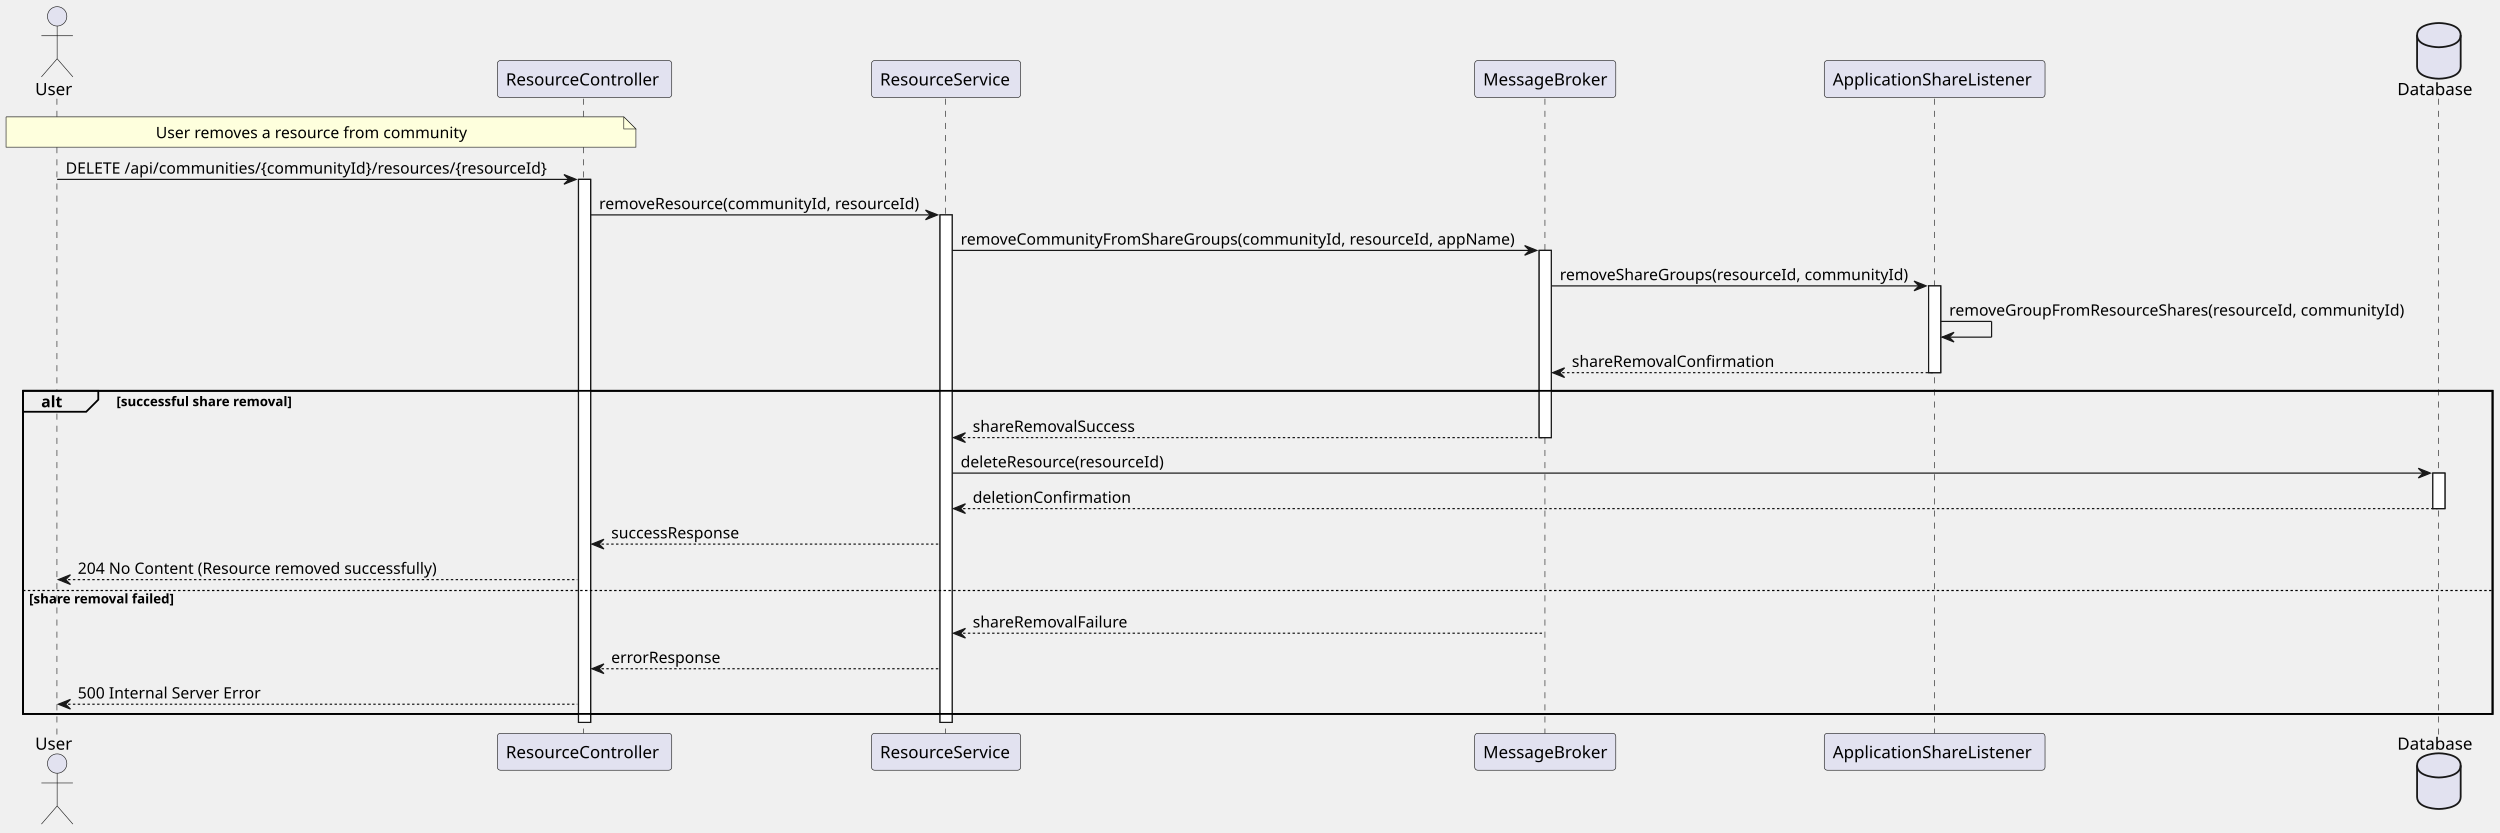
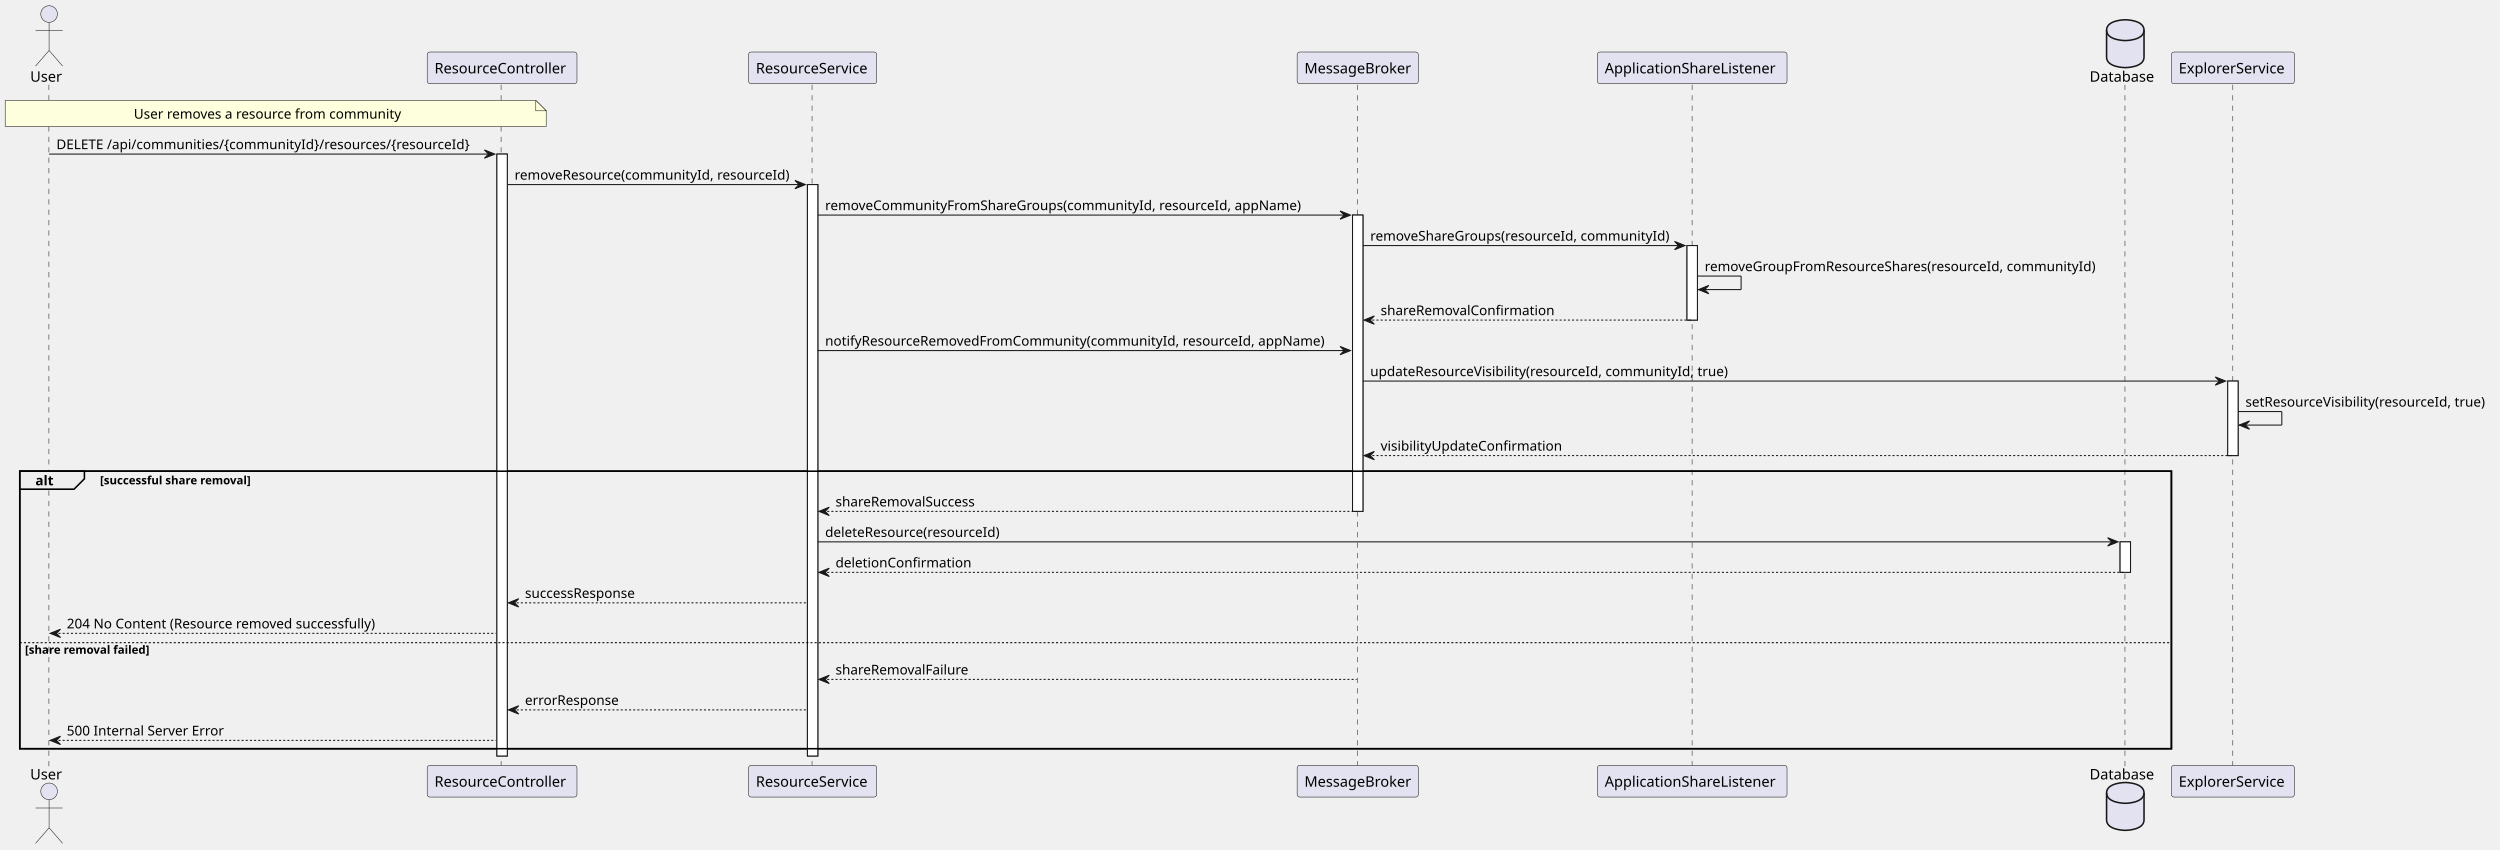
- <svg xmlns="http://www.w3.org/2000/svg" contentStyleType="text/css" data-diagram-type="SEQUENCE" height="687px" preserveAspectRatio="none" style="width:2064px;height:687px;background:#FFFFFF;" version="1.1" viewBox="0 0 2064 687" width="2064px" zoomAndPan="magnify">
+ <svg xmlns="http://www.w3.org/2000/svg" contentStyleType="text/css" data-diagram-type="SEQUENCE" height="817px" preserveAspectRatio="none" style="width:2403px;height:817px;background:#FFFFFF;" version="1.1" viewBox="0 0 2403 817" width="2403px" zoomAndPan="magnify">
  <defs />
  <g>
    <g>
-       <rect fill="#FFFFFF" height="448.303" style="stroke:#181818;stroke-width:1;" width="10" x="477.612" y="148.109" />
-     </g>
-     <g>
-       <rect fill="#FFFFFF" height="418.992" style="stroke:#181818;stroke-width:1;" width="10" x="776.096" y="177.42" />
-     </g>
-     <g>
-       <rect fill="#FFFFFF" height="154.553" style="stroke:#181818;stroke-width:1;" width="10" x="1270.747" y="206.731" />
-     </g>
-     <g>
-       <rect fill="#FFFFFF" height="71.621" style="stroke:#181818;stroke-width:1;" width="10" x="1592.253" y="236.041" />
-     </g>
-     <g>
-       <rect fill="#FFFFFF" height="29.311" style="stroke:#181818;stroke-width:1;" width="10" x="2008.535" y="390.594" />
-     </g>
-     <rect fill="none" height="266.75" style="stroke:#000000;stroke-width:1.5;" width="2038.867" x="19" y="322.662" />
-     <g>
-       <rect fill="#000000" fill-opacity="0" height="524.924" width="8" x="43.183" y="81.488" />
-       <line style="stroke:#181818;stroke-width:0.5;stroke-dasharray:5.0,5.0;" x1="47" x2="47" y1="81.488" y2="606.412" />
-     </g>
-     <g>
-       <rect fill="#000000" fill-opacity="0" height="524.924" width="8" x="478.612" y="81.488" />
-       <line style="stroke:#181818;stroke-width:0.5;stroke-dasharray:5.0,5.0;" x1="481.644" x2="481.644" y1="81.488" y2="606.412" />
-     </g>
-     <g>
-       <rect fill="#000000" fill-opacity="0" height="524.924" width="8" x="777.096" y="81.488" />
-       <line style="stroke:#181818;stroke-width:0.5;stroke-dasharray:5.0,5.0;" x1="780.542" x2="780.542" y1="81.488" y2="606.412" />
-     </g>
-     <g>
-       <rect fill="#000000" fill-opacity="0" height="524.924" width="8" x="1271.747" y="81.488" />
-       <line style="stroke:#181818;stroke-width:0.5;stroke-dasharray:5.0,5.0;" x1="1275.505" x2="1275.505" y1="81.488" y2="606.412" />
-     </g>
-     <g>
-       <rect fill="#000000" fill-opacity="0" height="524.924" width="8" x="1593.253" y="81.488" />
-       <line style="stroke:#181818;stroke-width:0.5;stroke-dasharray:5.0,5.0;" x1="1597.134" x2="1597.134" y1="81.488" y2="606.412" />
-     </g>
-     <g>
-       <rect fill="#000000" fill-opacity="0" height="524.924" width="8" x="2009.535" y="81.488" />
-       <line style="stroke:#181818;stroke-width:0.5;stroke-dasharray:5.0,5.0;" x1="2013.202" x2="2013.202" y1="81.488" y2="606.412" />
+       <rect fill="#FFFFFF" height="578.545" style="stroke:#181818;stroke-width:1;" width="10" x="477.612" y="148.109" />
+     </g>
+     <g>
+       <rect fill="#FFFFFF" height="549.234" style="stroke:#181818;stroke-width:1;" width="10" x="776.096" y="177.42" />
+     </g>
+     <g>
+       <rect fill="#FFFFFF" height="284.795" style="stroke:#181818;stroke-width:1;" width="10" x="1300.052" y="206.731" />
+     </g>
+     <g>
+       <rect fill="#FFFFFF" height="71.621" style="stroke:#181818;stroke-width:1;" width="10" x="1621.559" y="236.041" />
+     </g>
+     <g>
+       <rect fill="#FFFFFF" height="29.311" style="stroke:#181818;stroke-width:1;" width="10" x="2037.84" y="520.836" />
+     </g>
+     <g>
+       <rect fill="#FFFFFF" height="71.621" style="stroke:#181818;stroke-width:1;" width="10" x="2141.283" y="366.283" />
+     </g>
+     <rect fill="none" height="266.75" style="stroke:#000000;stroke-width:1.5;" width="2068.172" x="19" y="452.904" />
+     <g>
+       <rect fill="#000000" fill-opacity="0" height="655.166" width="8" x="43.183" y="81.488" />
+       <line style="stroke:#181818;stroke-width:0.5;stroke-dasharray:5.0,5.0;" x1="47" x2="47" y1="81.488" y2="736.654" />
+     </g>
+     <g>
+       <rect fill="#000000" fill-opacity="0" height="655.166" width="8" x="478.612" y="81.488" />
+       <line style="stroke:#181818;stroke-width:0.5;stroke-dasharray:5.0,5.0;" x1="481.644" x2="481.644" y1="81.488" y2="736.654" />
+     </g>
+     <g>
+       <rect fill="#000000" fill-opacity="0" height="655.166" width="8" x="777.096" y="81.488" />
+       <line style="stroke:#181818;stroke-width:0.5;stroke-dasharray:5.0,5.0;" x1="780.542" x2="780.542" y1="81.488" y2="736.654" />
+     </g>
+     <g>
+       <rect fill="#000000" fill-opacity="0" height="655.166" width="8" x="1301.052" y="81.488" />
+       <line style="stroke:#181818;stroke-width:0.5;stroke-dasharray:5.0,5.0;" x1="1304.81" x2="1304.81" y1="81.488" y2="736.654" />
+     </g>
+     <g>
+       <rect fill="#000000" fill-opacity="0" height="655.166" width="8" x="1622.559" y="81.488" />
+       <line style="stroke:#181818;stroke-width:0.5;stroke-dasharray:5.0,5.0;" x1="1626.439" x2="1626.439" y1="81.488" y2="736.654" />
+     </g>
+     <g>
+       <rect fill="#000000" fill-opacity="0" height="655.166" width="8" x="2038.84" y="81.488" />
+       <line style="stroke:#181818;stroke-width:0.5;stroke-dasharray:5.0,5.0;" x1="2042.507" x2="2042.507" y1="81.488" y2="736.654" />
+     </g>
+     <g>
+       <rect fill="#000000" fill-opacity="0" height="655.166" width="8" x="2142.283" y="81.488" />
+       <line style="stroke:#181818;stroke-width:0.5;stroke-dasharray:5.0,5.0;" x1="2146.172" x2="2146.172" y1="81.488" y2="736.654" />
    </g>
    <g class="participant participant-head" data-participant="user">
      <text fill="#000000" font-family="sans-serif" font-size="14" lengthAdjust="spacing" textLength="30.365" x="29" y="78.535">User</text>
      <ellipse cx="47.183" cy="13.5" fill="#E2E2F0" rx="8" ry="8" style="stroke:#181818;stroke-width:0.5;" />
      <path d="M47.183,21.5 L47.183,48.5 M34.183,29.5 L60.183,29.5 M47.183,48.5 L34.183,63.5 M47.183,48.5 L60.183,63.5" fill="none" style="stroke:#181818;stroke-width:0.5;" />
    </g>
    <g class="participant participant-tail" data-participant="user">
-       <text fill="#000000" font-family="sans-serif" font-size="14" lengthAdjust="spacing" textLength="30.365" x="29" y="618.947">User</text>
-       <ellipse cx="47.183" cy="630.4" fill="#E2E2F0" rx="8" ry="8" style="stroke:#181818;stroke-width:0.5;" />
-       <path d="M47.183,638.4 L47.183,665.4 M34.183,646.4 L60.183,646.4 M47.183,665.4 L34.183,680.4 M47.183,665.4 L60.183,680.4" fill="none" style="stroke:#181818;stroke-width:0.5;" />
+       <text fill="#000000" font-family="sans-serif" font-size="14" lengthAdjust="spacing" textLength="30.365" x="29" y="749.189">User</text>
+       <ellipse cx="47.183" cy="760.643" fill="#E2E2F0" rx="8" ry="8" style="stroke:#181818;stroke-width:0.5;" />
+       <path d="M47.183,768.643 L47.183,795.643 M34.183,776.643 L60.183,776.643 M47.183,795.643 L34.183,810.643 M47.183,795.643 L60.183,810.643" fill="none" style="stroke:#181818;stroke-width:0.5;" />
    </g>
    <g class="participant participant-head" data-participant="controller">
      <rect fill="#E2E2F0" height="30.488" rx="2.5" ry="2.5" style="stroke:#181818;stroke-width:0.5;" width="143.938" x="410.644" y="50" />
      <text fill="#000000" font-family="sans-serif" font-size="14" lengthAdjust="spacing" textLength="129.938" x="417.644" y="70.535">ResourceController</text>
    </g>
    <g class="participant participant-tail" data-participant="controller">
-       <rect fill="#E2E2F0" height="30.488" rx="2.5" ry="2.5" style="stroke:#181818;stroke-width:0.5;" width="143.938" x="410.644" y="605.412" />
-       <text fill="#000000" font-family="sans-serif" font-size="14" lengthAdjust="spacing" textLength="129.938" x="417.644" y="625.947">ResourceController</text>
+       <rect fill="#E2E2F0" height="30.488" rx="2.5" ry="2.5" style="stroke:#181818;stroke-width:0.5;" width="143.938" x="410.644" y="735.654" />
+       <text fill="#000000" font-family="sans-serif" font-size="14" lengthAdjust="spacing" textLength="129.938" x="417.644" y="756.189">ResourceController</text>
    </g>
    <g class="participant participant-head" data-participant="service">
      <rect fill="#E2E2F0" height="30.488" rx="2.5" ry="2.5" style="stroke:#181818;stroke-width:0.5;" width="123.108" x="719.542" y="50" />
      <text fill="#000000" font-family="sans-serif" font-size="14" lengthAdjust="spacing" textLength="109.108" x="726.542" y="70.535">ResourceService</text>
    </g>
    <g class="participant participant-tail" data-participant="service">
-       <rect fill="#E2E2F0" height="30.488" rx="2.5" ry="2.5" style="stroke:#181818;stroke-width:0.5;" width="123.108" x="719.542" y="605.412" />
-       <text fill="#000000" font-family="sans-serif" font-size="14" lengthAdjust="spacing" textLength="109.108" x="726.542" y="625.947">ResourceService</text>
+       <rect fill="#E2E2F0" height="30.488" rx="2.5" ry="2.5" style="stroke:#181818;stroke-width:0.5;" width="123.108" x="719.542" y="735.654" />
+       <text fill="#000000" font-family="sans-serif" font-size="14" lengthAdjust="spacing" textLength="109.108" x="726.542" y="756.189">ResourceService</text>
    </g>
    <g class="participant participant-head" data-participant="broker">
-       <rect fill="#E2E2F0" height="30.488" rx="2.5" ry="2.5" style="stroke:#181818;stroke-width:0.5;" width="116.484" x="1217.505" y="50" />
-       <text fill="#000000" font-family="sans-serif" font-size="14" lengthAdjust="spacing" textLength="102.484" x="1224.505" y="70.535">MessageBroker</text>
+       <rect fill="#E2E2F0" height="30.488" rx="2.5" ry="2.5" style="stroke:#181818;stroke-width:0.5;" width="116.484" x="1246.81" y="50" />
+       <text fill="#000000" font-family="sans-serif" font-size="14" lengthAdjust="spacing" textLength="102.484" x="1253.81" y="70.535">MessageBroker</text>
    </g>
    <g class="participant participant-tail" data-participant="broker">
-       <rect fill="#E2E2F0" height="30.488" rx="2.5" ry="2.5" style="stroke:#181818;stroke-width:0.5;" width="116.484" x="1217.505" y="605.412" />
-       <text fill="#000000" font-family="sans-serif" font-size="14" lengthAdjust="spacing" textLength="102.484" x="1224.505" y="625.947">MessageBroker</text>
+       <rect fill="#E2E2F0" height="30.488" rx="2.5" ry="2.5" style="stroke:#181818;stroke-width:0.5;" width="116.484" x="1246.81" y="735.654" />
+       <text fill="#000000" font-family="sans-serif" font-size="14" lengthAdjust="spacing" textLength="102.484" x="1253.81" y="756.189">MessageBroker</text>
    </g>
    <g class="participant participant-head" data-participant="appListener">
-       <rect fill="#E2E2F0" height="30.488" rx="2.5" ry="2.5" style="stroke:#181818;stroke-width:0.5;" width="182.239" x="1506.134" y="50" />
-       <text fill="#000000" font-family="sans-serif" font-size="14" lengthAdjust="spacing" textLength="168.239" x="1513.134" y="70.535">ApplicationShareListener</text>
+       <rect fill="#E2E2F0" height="30.488" rx="2.5" ry="2.5" style="stroke:#181818;stroke-width:0.5;" width="182.239" x="1535.439" y="50" />
+       <text fill="#000000" font-family="sans-serif" font-size="14" lengthAdjust="spacing" textLength="168.239" x="1542.439" y="70.535">ApplicationShareListener</text>
    </g>
    <g class="participant participant-tail" data-participant="appListener">
-       <rect fill="#E2E2F0" height="30.488" rx="2.5" ry="2.5" style="stroke:#181818;stroke-width:0.5;" width="182.239" x="1506.134" y="605.412" />
-       <text fill="#000000" font-family="sans-serif" font-size="14" lengthAdjust="spacing" textLength="168.239" x="1513.134" y="625.947">ApplicationShareListener</text>
+       <rect fill="#E2E2F0" height="30.488" rx="2.5" ry="2.5" style="stroke:#181818;stroke-width:0.5;" width="182.239" x="1535.439" y="735.654" />
+       <text fill="#000000" font-family="sans-serif" font-size="14" lengthAdjust="spacing" textLength="168.239" x="1542.439" y="756.189">ApplicationShareListener</text>
    </g>
    <g class="participant participant-head" data-participant="db">
-       <text fill="#000000" font-family="sans-serif" font-size="14" lengthAdjust="spacing" textLength="62.665" x="1979.202" y="78.535">Database</text>
-       <path d="M1995.535,29 C1995.535,19 2013.535,19 2013.535,19 C2013.535,19 2031.535,19 2031.535,29 L2031.535,55 C2031.535,65 2013.535,65 2013.535,65 C2013.535,65 1995.535,65 1995.535,55 L1995.535,29" fill="#E2E2F0" style="stroke:#181818;stroke-width:1.5;" />
-       <path d="M1995.535,29 C1995.535,39 2013.535,39 2013.535,39 C2013.535,39 2031.535,39 2031.535,29" fill="none" style="stroke:#181818;stroke-width:1.5;" />
+       <text fill="#000000" font-family="sans-serif" font-size="14" lengthAdjust="spacing" textLength="62.665" x="2008.507" y="78.535">Database</text>
+       <path d="M2024.84,29 C2024.84,19 2042.84,19 2042.84,19 C2042.84,19 2060.84,19 2060.84,29 L2060.84,55 C2060.84,65 2042.84,65 2042.84,65 C2042.84,65 2024.84,65 2024.84,55 L2024.84,29" fill="#E2E2F0" style="stroke:#181818;stroke-width:1.5;" />
+       <path d="M2024.84,29 C2024.84,39 2042.84,39 2042.84,39 C2042.84,39 2060.84,39 2060.84,29" fill="none" style="stroke:#181818;stroke-width:1.5;" />
    </g>
    <g class="participant participant-tail" data-participant="db">
-       <text fill="#000000" font-family="sans-serif" font-size="14" lengthAdjust="spacing" textLength="62.665" x="1979.202" y="618.947">Database</text>
-       <path d="M1995.535,631.9 C1995.535,621.9 2013.535,621.9 2013.535,621.9 C2013.535,621.9 2031.535,621.9 2031.535,631.9 L2031.535,657.9 C2031.535,667.9 2013.535,667.9 2013.535,667.9 C2013.535,667.9 1995.535,667.9 1995.535,657.9 L1995.535,631.9" fill="#E2E2F0" style="stroke:#181818;stroke-width:1.5;" />
-       <path d="M1995.535,631.9 C1995.535,641.9 2013.535,641.9 2013.535,641.9 C2013.535,641.9 2031.535,641.9 2031.535,631.9" fill="none" style="stroke:#181818;stroke-width:1.5;" />
-     </g>
-     <g>
-       <rect fill="#FFFFFF" height="448.303" style="stroke:#181818;stroke-width:1;" width="10" x="477.612" y="148.109" />
-     </g>
-     <g>
-       <rect fill="#FFFFFF" height="418.992" style="stroke:#181818;stroke-width:1;" width="10" x="776.096" y="177.42" />
-     </g>
-     <g>
-       <rect fill="#FFFFFF" height="154.553" style="stroke:#181818;stroke-width:1;" width="10" x="1270.747" y="206.731" />
-     </g>
-     <g>
-       <rect fill="#FFFFFF" height="71.621" style="stroke:#181818;stroke-width:1;" width="10" x="1592.253" y="236.041" />
-     </g>
-     <g>
-       <rect fill="#FFFFFF" height="29.311" style="stroke:#181818;stroke-width:1;" width="10" x="2008.535" y="390.594" />
+       <text fill="#000000" font-family="sans-serif" font-size="14" lengthAdjust="spacing" textLength="62.665" x="2008.507" y="749.189">Database</text>
+       <path d="M2024.84,762.143 C2024.84,752.143 2042.84,752.143 2042.84,752.143 C2042.84,752.143 2060.84,752.143 2060.84,762.143 L2060.84,788.143 C2060.84,798.143 2042.84,798.143 2042.84,798.143 C2042.84,798.143 2024.84,798.143 2024.84,788.143 L2024.84,762.143" fill="#E2E2F0" style="stroke:#181818;stroke-width:1.5;" />
+       <path d="M2024.84,762.143 C2024.84,772.143 2042.84,772.143 2042.84,772.143 C2042.84,772.143 2060.84,772.143 2060.84,762.143" fill="none" style="stroke:#181818;stroke-width:1.5;" />
+     </g>
+     <g class="participant participant-head" data-participant="explorer">
+       <rect fill="#E2E2F0" height="30.488" rx="2.5" ry="2.5" style="stroke:#181818;stroke-width:0.5;" width="118.221" x="2087.172" y="50" />
+       <text fill="#000000" font-family="sans-serif" font-size="14" lengthAdjust="spacing" textLength="104.221" x="2094.172" y="70.535">ExplorerService</text>
+     </g>
+     <g class="participant participant-tail" data-participant="explorer">
+       <rect fill="#E2E2F0" height="30.488" rx="2.5" ry="2.5" style="stroke:#181818;stroke-width:0.5;" width="118.221" x="2087.172" y="735.654" />
+       <text fill="#000000" font-family="sans-serif" font-size="14" lengthAdjust="spacing" textLength="104.221" x="2094.172" y="756.189">ExplorerService</text>
+     </g>
+     <g>
+       <rect fill="#FFFFFF" height="578.545" style="stroke:#181818;stroke-width:1;" width="10" x="477.612" y="148.109" />
+     </g>
+     <g>
+       <rect fill="#FFFFFF" height="549.234" style="stroke:#181818;stroke-width:1;" width="10" x="776.096" y="177.42" />
+     </g>
+     <g>
+       <rect fill="#FFFFFF" height="284.795" style="stroke:#181818;stroke-width:1;" width="10" x="1300.052" y="206.731" />
+     </g>
+     <g>
+       <rect fill="#FFFFFF" height="71.621" style="stroke:#181818;stroke-width:1;" width="10" x="1621.559" y="236.041" />
+     </g>
+     <g>
+       <rect fill="#FFFFFF" height="29.311" style="stroke:#181818;stroke-width:1;" width="10" x="2037.84" y="520.836" />
+     </g>
+     <g>
+       <rect fill="#FFFFFF" height="71.621" style="stroke:#181818;stroke-width:1;" width="10" x="2141.283" y="366.283" />
    </g>
    <path d="M5,96.488 L5,121.488 L525,121.488 L525,106.488 L515,96.488 L5,96.488" fill="#FEFFDD" style="stroke:#181818;stroke-width:0.5;" />
    <path d="M515,96.488 L515,106.488 L525,106.488 L515,96.488" fill="#FEFFDD" style="stroke:#181818;stroke-width:0.5;" />
    <text fill="#000000" font-family="sans-serif" font-size="13" lengthAdjust="spacing" textLength="264.373" x="128.604" y="114.057">User removes a resource from community</text>
    <g class="message" data-participant-1="user" data-participant-2="controller">
      <polygon fill="#181818" points="465.612,144.109,475.612,148.109,465.612,152.109,469.612,148.109" style="stroke:#181818;stroke-width:1;" />
      <line style="stroke:#181818;stroke-width:1;" x1="47.183" x2="471.612" y1="148.109" y2="148.109" />
      <text fill="#000000" font-family="sans-serif" font-size="13" lengthAdjust="spacing" textLength="411.43" x="54.183" y="143.367">DELETE /api/communities/{communityId}/resources/{resourceId}</text>
    </g>
    <g class="message" data-participant-1="controller" data-participant-2="service">
      <polygon fill="#181818" points="764.096,173.42,774.096,177.42,764.096,181.42,768.096,177.42" style="stroke:#181818;stroke-width:1;" />
      <line style="stroke:#181818;stroke-width:1;" x1="487.612" x2="770.096" y1="177.42" y2="177.42" />
      <text fill="#000000" font-family="sans-serif" font-size="13" lengthAdjust="spacing" textLength="269.483" x="494.612" y="172.678">removeResource(communityId, resourceId)</text>
    </g>
    <g class="message" data-participant-1="service" data-participant-2="broker">
-       <polygon fill="#181818" points="1258.747,202.731,1268.747,206.731,1258.747,210.731,1262.747,206.731" style="stroke:#181818;stroke-width:1;" />
-       <line style="stroke:#181818;stroke-width:1;" x1="786.096" x2="1264.747" y1="206.731" y2="206.731" />
+       <polygon fill="#181818" points="1288.052,202.731,1298.052,206.731,1288.052,210.731,1292.052,206.731" style="stroke:#181818;stroke-width:1;" />
+       <line style="stroke:#181818;stroke-width:1;" x1="786.096" x2="1294.052" y1="206.731" y2="206.731" />
      <text fill="#000000" font-family="sans-serif" font-size="13" lengthAdjust="spacing" textLength="465.651" x="793.096" y="201.988">removeCommunityFromShareGroups(communityId, resourceId, appName)</text>
    </g>
    <g class="message" data-participant-1="broker" data-participant-2="appListener">
-       <polygon fill="#181818" points="1580.253,232.041,1590.253,236.041,1580.253,240.041,1584.253,236.041" style="stroke:#181818;stroke-width:1;" />
-       <line style="stroke:#181818;stroke-width:1;" x1="1280.747" x2="1586.253" y1="236.041" y2="236.041" />
-       <text fill="#000000" font-family="sans-serif" font-size="13" lengthAdjust="spacing" textLength="292.506" x="1287.747" y="231.299">removeShareGroups(resourceId, communityId)</text>
+       <polygon fill="#181818" points="1609.559,232.041,1619.559,236.041,1609.559,240.041,1613.559,236.041" style="stroke:#181818;stroke-width:1;" />
+       <line style="stroke:#181818;stroke-width:1;" x1="1310.052" x2="1615.559" y1="236.041" y2="236.041" />
+       <text fill="#000000" font-family="sans-serif" font-size="13" lengthAdjust="spacing" textLength="292.506" x="1317.052" y="231.299">removeShareGroups(resourceId, communityId)</text>
    </g>
    <g class="message" data-participant-1="appListener" data-participant-2="appListener">
-       <line style="stroke:#181818;stroke-width:1;" x1="1602.253" x2="1644.253" y1="265.352" y2="265.352" />
-       <line style="stroke:#181818;stroke-width:1;" x1="1644.253" x2="1644.253" y1="265.352" y2="278.352" />
-       <line style="stroke:#181818;stroke-width:1;" x1="1603.253" x2="1644.253" y1="278.352" y2="278.352" />
-       <polygon fill="#181818" points="1613.253,274.352,1603.253,278.352,1613.253,282.352,1609.253,278.352" style="stroke:#181818;stroke-width:1;" />
-       <text fill="#000000" font-family="sans-serif" font-size="13" lengthAdjust="spacing" textLength="382.281" x="1609.253" y="260.609">removeGroupFromResourceShares(resourceId, communityId)</text>
+       <line style="stroke:#181818;stroke-width:1;" x1="1631.559" x2="1673.559" y1="265.352" y2="265.352" />
+       <line style="stroke:#181818;stroke-width:1;" x1="1673.559" x2="1673.559" y1="265.352" y2="278.352" />
+       <line style="stroke:#181818;stroke-width:1;" x1="1632.559" x2="1673.559" y1="278.352" y2="278.352" />
+       <polygon fill="#181818" points="1642.559,274.352,1632.559,278.352,1642.559,282.352,1638.559,278.352" style="stroke:#181818;stroke-width:1;" />
+       <text fill="#000000" font-family="sans-serif" font-size="13" lengthAdjust="spacing" textLength="382.281" x="1638.559" y="260.609">removeGroupFromResourceShares(resourceId, communityId)</text>
    </g>
    <g class="message" data-participant-1="appListener" data-participant-2="broker">
-       <polygon fill="#181818" points="1291.747,303.662,1281.747,307.662,1291.747,311.662,1287.747,307.662" style="stroke:#181818;stroke-width:1;" />
-       <line style="stroke:#181818;stroke-width:1;stroke-dasharray:2.0,2.0;" x1="1285.747" x2="1596.253" y1="307.662" y2="307.662" />
-       <text fill="#000000" font-family="sans-serif" font-size="13" lengthAdjust="spacing" textLength="170.581" x="1297.747" y="302.92">shareRemovalConfirmation</text>
-     </g>
-     <path d="M19,322.662 L81.139,322.662 L81.139,329.973 L71.139,339.973 L19,339.973 L19,322.662" fill="#EEEEEE" style="stroke:#000000;stroke-width:1.5;" />
-     <rect fill="none" height="266.75" style="stroke:#000000;stroke-width:1.5;" width="2038.867" x="19" y="322.662" />
-     <text fill="#000000" font-family="sans-serif" font-size="13" font-weight="bold" lengthAdjust="spacing" textLength="17.139" x="34" y="336.231">alt</text>
-     <text fill="#000000" font-family="sans-serif" font-size="11" font-weight="bold" lengthAdjust="spacing" textLength="151.868" x="96.139" y="335.297">[successful share removal]</text>
+       <polygon fill="#181818" points="1321.052,303.662,1311.052,307.662,1321.052,311.662,1317.052,307.662" style="stroke:#181818;stroke-width:1;" />
+       <line style="stroke:#181818;stroke-width:1;stroke-dasharray:2.0,2.0;" x1="1315.052" x2="1625.559" y1="307.662" y2="307.662" />
+       <text fill="#000000" font-family="sans-serif" font-size="13" lengthAdjust="spacing" textLength="170.581" x="1327.052" y="302.92">shareRemovalConfirmation</text>
+     </g>
+     <g class="message" data-participant-1="service" data-participant-2="broker">
+       <polygon fill="#181818" points="1288.052,332.973,1298.052,336.973,1288.052,340.973,1292.052,336.973" style="stroke:#181818;stroke-width:1;" />
+       <line style="stroke:#181818;stroke-width:1;" x1="786.096" x2="1294.052" y1="336.973" y2="336.973" />
+       <text fill="#000000" font-family="sans-serif" font-size="13" lengthAdjust="spacing" textLength="489.957" x="793.096" y="332.231">notifyResourceRemovedFromCommunity(communityId, resourceId, appName)</text>
+     </g>
+     <g class="message" data-participant-1="broker" data-participant-2="explorer">
+       <polygon fill="#181818" points="2129.283,362.283,2139.283,366.283,2129.283,370.283,2133.283,366.283" style="stroke:#181818;stroke-width:1;" />
+       <line style="stroke:#181818;stroke-width:1;" x1="1310.052" x2="2135.283" y1="366.283" y2="366.283" />
+       <text fill="#000000" font-family="sans-serif" font-size="13" lengthAdjust="spacing" textLength="354.015" x="1317.052" y="361.541">updateResourceVisibility(resourceId, communityId, true)</text>
+     </g>
+     <g class="message" data-participant-1="explorer" data-participant-2="explorer">
+       <line style="stroke:#181818;stroke-width:1;" x1="2151.283" x2="2193.283" y1="395.594" y2="395.594" />
+       <line style="stroke:#181818;stroke-width:1;" x1="2193.283" x2="2193.283" y1="395.594" y2="408.594" />
+       <line style="stroke:#181818;stroke-width:1;" x1="2152.283" x2="2193.283" y1="408.594" y2="408.594" />
+       <polygon fill="#181818" points="2162.283,404.594,2152.283,408.594,2162.283,412.594,2158.283,408.594" style="stroke:#181818;stroke-width:1;" />
+       <text fill="#000000" font-family="sans-serif" font-size="13" lengthAdjust="spacing" textLength="238.412" x="2158.283" y="390.852">setResourceVisibility(resourceId, true)</text>
+     </g>
+     <g class="message" data-participant-1="explorer" data-participant-2="broker">
+       <polygon fill="#181818" points="1321.052,433.904,1311.052,437.904,1321.052,441.904,1317.052,437.904" style="stroke:#181818;stroke-width:1;" />
+       <line style="stroke:#181818;stroke-width:1;stroke-dasharray:2.0,2.0;" x1="1315.052" x2="2145.283" y1="437.904" y2="437.904" />
+       <text fill="#000000" font-family="sans-serif" font-size="13" lengthAdjust="spacing" textLength="179.531" x="1327.052" y="433.162">visibilityUpdateConfirmation</text>
+     </g>
+     <path d="M19,452.904 L81.139,452.904 L81.139,460.215 L71.139,470.215 L19,470.215 L19,452.904" fill="#EEEEEE" style="stroke:#000000;stroke-width:1.5;" />
+     <rect fill="none" height="266.75" style="stroke:#000000;stroke-width:1.5;" width="2068.172" x="19" y="452.904" />
+     <text fill="#000000" font-family="sans-serif" font-size="13" font-weight="bold" lengthAdjust="spacing" textLength="17.139" x="34" y="466.473">alt</text>
+     <text fill="#000000" font-family="sans-serif" font-size="11" font-weight="bold" lengthAdjust="spacing" textLength="151.868" x="96.139" y="465.539">[successful share removal]</text>
    <g class="message" data-participant-1="broker" data-participant-2="service">
-       <polygon fill="#181818" points="797.096,357.283,787.096,361.283,797.096,365.283,793.096,361.283" style="stroke:#181818;stroke-width:1;" />
-       <line style="stroke:#181818;stroke-width:1;stroke-dasharray:2.0,2.0;" x1="791.096" x2="1274.747" y1="361.283" y2="361.283" />
-       <text fill="#000000" font-family="sans-serif" font-size="13" lengthAdjust="spacing" textLength="136.57" x="803.096" y="356.541">shareRemovalSuccess</text>
+       <polygon fill="#181818" points="797.096,487.525,787.096,491.525,797.096,495.525,793.096,491.525" style="stroke:#181818;stroke-width:1;" />
+       <line style="stroke:#181818;stroke-width:1;stroke-dasharray:2.0,2.0;" x1="791.096" x2="1304.052" y1="491.525" y2="491.525" />
+       <text fill="#000000" font-family="sans-serif" font-size="13" lengthAdjust="spacing" textLength="136.57" x="803.096" y="486.783">shareRemovalSuccess</text>
    </g>
    <g class="message" data-participant-1="service" data-participant-2="db">
-       <polygon fill="#181818" points="1996.535,386.594,2006.535,390.594,1996.535,394.594,2000.535,390.594" style="stroke:#181818;stroke-width:1;" />
-       <line style="stroke:#181818;stroke-width:1;" x1="786.096" x2="2002.535" y1="390.594" y2="390.594" />
-       <text fill="#000000" font-family="sans-serif" font-size="13" lengthAdjust="spacing" textLength="170.739" x="793.096" y="385.852">deleteResource(resourceId)</text>
+       <polygon fill="#181818" points="2025.84,516.836,2035.84,520.836,2025.84,524.836,2029.84,520.836" style="stroke:#181818;stroke-width:1;" />
+       <line style="stroke:#181818;stroke-width:1;" x1="786.096" x2="2031.84" y1="520.836" y2="520.836" />
+       <text fill="#000000" font-family="sans-serif" font-size="13" lengthAdjust="spacing" textLength="170.739" x="793.096" y="516.094">deleteResource(resourceId)</text>
    </g>
    <g class="message" data-participant-1="db" data-participant-2="service">
-       <polygon fill="#181818" points="797.096,415.904,787.096,419.904,797.096,423.904,793.096,419.904" style="stroke:#181818;stroke-width:1;" />
-       <line style="stroke:#181818;stroke-width:1;stroke-dasharray:2.0,2.0;" x1="791.096" x2="2012.535" y1="419.904" y2="419.904" />
-       <text fill="#000000" font-family="sans-serif" font-size="13" lengthAdjust="spacing" textLength="133.993" x="803.096" y="415.162">deletionConfirmation</text>
+       <polygon fill="#181818" points="797.096,546.146,787.096,550.146,797.096,554.146,793.096,550.146" style="stroke:#181818;stroke-width:1;" />
+       <line style="stroke:#181818;stroke-width:1;stroke-dasharray:2.0,2.0;" x1="791.096" x2="2041.84" y1="550.146" y2="550.146" />
+       <text fill="#000000" font-family="sans-serif" font-size="13" lengthAdjust="spacing" textLength="133.993" x="803.096" y="545.404">deletionConfirmation</text>
    </g>
    <g class="message" data-participant-1="service" data-participant-2="controller">
-       <polygon fill="#181818" points="498.612,445.215,488.612,449.215,498.612,453.215,494.612,449.215" style="stroke:#181818;stroke-width:1;" />
-       <line style="stroke:#181818;stroke-width:1;stroke-dasharray:2.0,2.0;" x1="492.612" x2="775.096" y1="449.215" y2="449.215" />
-       <text fill="#000000" font-family="sans-serif" font-size="13" lengthAdjust="spacing" textLength="108.704" x="504.612" y="444.473">successResponse</text>
+       <polygon fill="#181818" points="498.612,575.457,488.612,579.457,498.612,583.457,494.612,579.457" style="stroke:#181818;stroke-width:1;" />
+       <line style="stroke:#181818;stroke-width:1;stroke-dasharray:2.0,2.0;" x1="492.612" x2="775.096" y1="579.457" y2="579.457" />
+       <text fill="#000000" font-family="sans-serif" font-size="13" lengthAdjust="spacing" textLength="108.704" x="504.612" y="574.715">successResponse</text>
    </g>
    <g class="message" data-participant-1="controller" data-participant-2="user">
-       <polygon fill="#181818" points="58.183,474.525,48.183,478.525,58.183,482.525,54.183,478.525" style="stroke:#181818;stroke-width:1;" />
-       <line style="stroke:#181818;stroke-width:1;stroke-dasharray:2.0,2.0;" x1="52.183" x2="476.612" y1="478.525" y2="478.525" />
-       <text fill="#000000" font-family="sans-serif" font-size="13" lengthAdjust="spacing" textLength="309.22" x="64.183" y="473.783">204 No Content (Resource removed successfully)</text>
-     </g>
-     <line style="stroke:#000000;stroke-width:1;stroke-dasharray:2.0,2.0;" x1="19" x2="2057.867" y1="487.525" y2="487.525" />
-     <text fill="#000000" font-family="sans-serif" font-size="11" font-weight="bold" lengthAdjust="spacing" textLength="124.384" x="24" y="498.16">[share removal failed]</text>
+       <polygon fill="#181818" points="58.183,604.768,48.183,608.768,58.183,612.768,54.183,608.768" style="stroke:#181818;stroke-width:1;" />
+       <line style="stroke:#181818;stroke-width:1;stroke-dasharray:2.0,2.0;" x1="52.183" x2="476.612" y1="608.768" y2="608.768" />
+       <text fill="#000000" font-family="sans-serif" font-size="13" lengthAdjust="spacing" textLength="309.22" x="64.183" y="604.025">204 No Content (Resource removed successfully)</text>
+     </g>
+     <line style="stroke:#000000;stroke-width:1;stroke-dasharray:2.0,2.0;" x1="19" x2="2087.172" y1="617.768" y2="617.768" />
+     <text fill="#000000" font-family="sans-serif" font-size="11" font-weight="bold" lengthAdjust="spacing" textLength="124.384" x="24" y="628.402">[share removal failed]</text>
    <g class="message" data-participant-1="broker" data-participant-2="service">
-       <polygon fill="#181818" points="797.096,518.791,787.096,522.791,797.096,526.791,793.096,522.791" style="stroke:#181818;stroke-width:1;" />
-       <line style="stroke:#181818;stroke-width:1;stroke-dasharray:2.0,2.0;" x1="791.096" x2="1274.747" y1="522.791" y2="522.791" />
-       <text fill="#000000" font-family="sans-serif" font-size="13" lengthAdjust="spacing" textLength="129.981" x="803.096" y="518.049">shareRemovalFailure</text>
+       <polygon fill="#181818" points="797.096,649.033,787.096,653.033,797.096,657.033,793.096,653.033" style="stroke:#181818;stroke-width:1;" />
+       <line style="stroke:#181818;stroke-width:1;stroke-dasharray:2.0,2.0;" x1="791.096" x2="1304.052" y1="653.033" y2="653.033" />
+       <text fill="#000000" font-family="sans-serif" font-size="13" lengthAdjust="spacing" textLength="129.981" x="803.096" y="648.291">shareRemovalFailure</text>
    </g>
    <g class="message" data-participant-1="service" data-participant-2="controller">
-       <polygon fill="#181818" points="498.612,548.102,488.612,552.102,498.612,556.102,494.612,552.102" style="stroke:#181818;stroke-width:1;" />
-       <line style="stroke:#181818;stroke-width:1;stroke-dasharray:2.0,2.0;" x1="492.612" x2="775.096" y1="552.102" y2="552.102" />
-       <text fill="#000000" font-family="sans-serif" font-size="13" lengthAdjust="spacing" textLength="91.381" x="504.612" y="547.359">errorResponse</text>
+       <polygon fill="#181818" points="498.612,678.344,488.612,682.344,498.612,686.344,494.612,682.344" style="stroke:#181818;stroke-width:1;" />
+       <line style="stroke:#181818;stroke-width:1;stroke-dasharray:2.0,2.0;" x1="492.612" x2="775.096" y1="682.344" y2="682.344" />
+       <text fill="#000000" font-family="sans-serif" font-size="13" lengthAdjust="spacing" textLength="91.381" x="504.612" y="677.602">errorResponse</text>
    </g>
    <g class="message" data-participant-1="controller" data-participant-2="user">
-       <polygon fill="#181818" points="58.183,577.412,48.183,581.412,58.183,585.412,54.183,581.412" style="stroke:#181818;stroke-width:1;" />
-       <line style="stroke:#181818;stroke-width:1;stroke-dasharray:2.0,2.0;" x1="52.183" x2="476.612" y1="581.412" y2="581.412" />
-       <text fill="#000000" font-family="sans-serif" font-size="13" lengthAdjust="spacing" textLength="155.086" x="64.183" y="576.67">500 Internal Server Error</text>
+       <polygon fill="#181818" points="58.183,707.654,48.183,711.654,58.183,715.654,54.183,711.654" style="stroke:#181818;stroke-width:1;" />
+       <line style="stroke:#181818;stroke-width:1;stroke-dasharray:2.0,2.0;" x1="52.183" x2="476.612" y1="711.654" y2="711.654" />
+       <text fill="#000000" font-family="sans-serif" font-size="13" lengthAdjust="spacing" textLength="155.086" x="64.183" y="706.912">500 Internal Server Error</text>
    </g>
  </g>
</svg>
